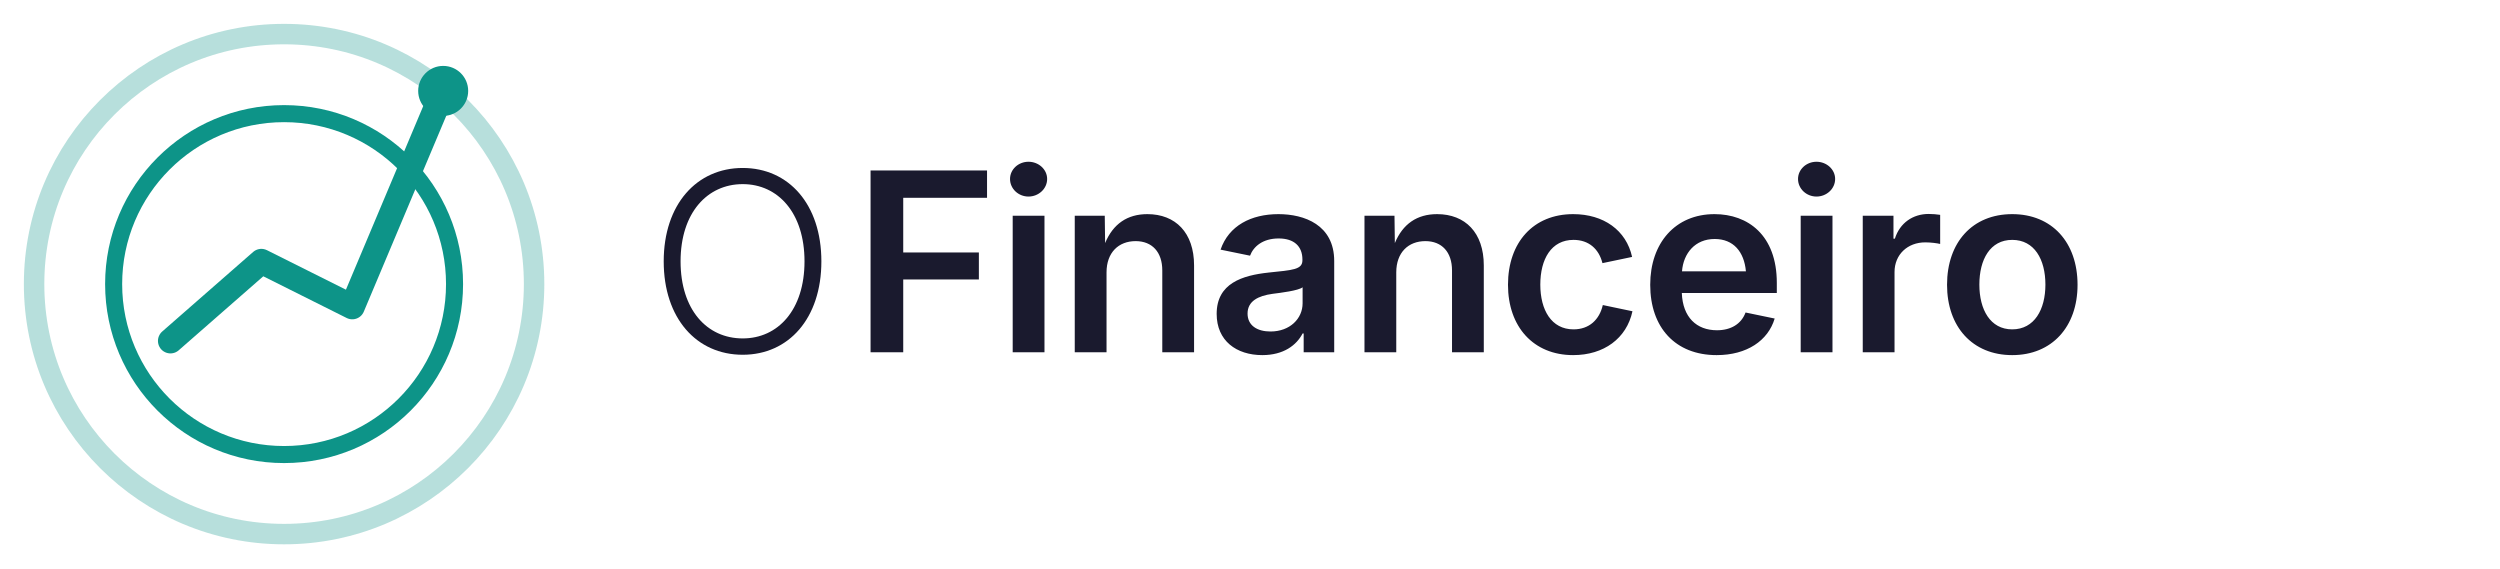
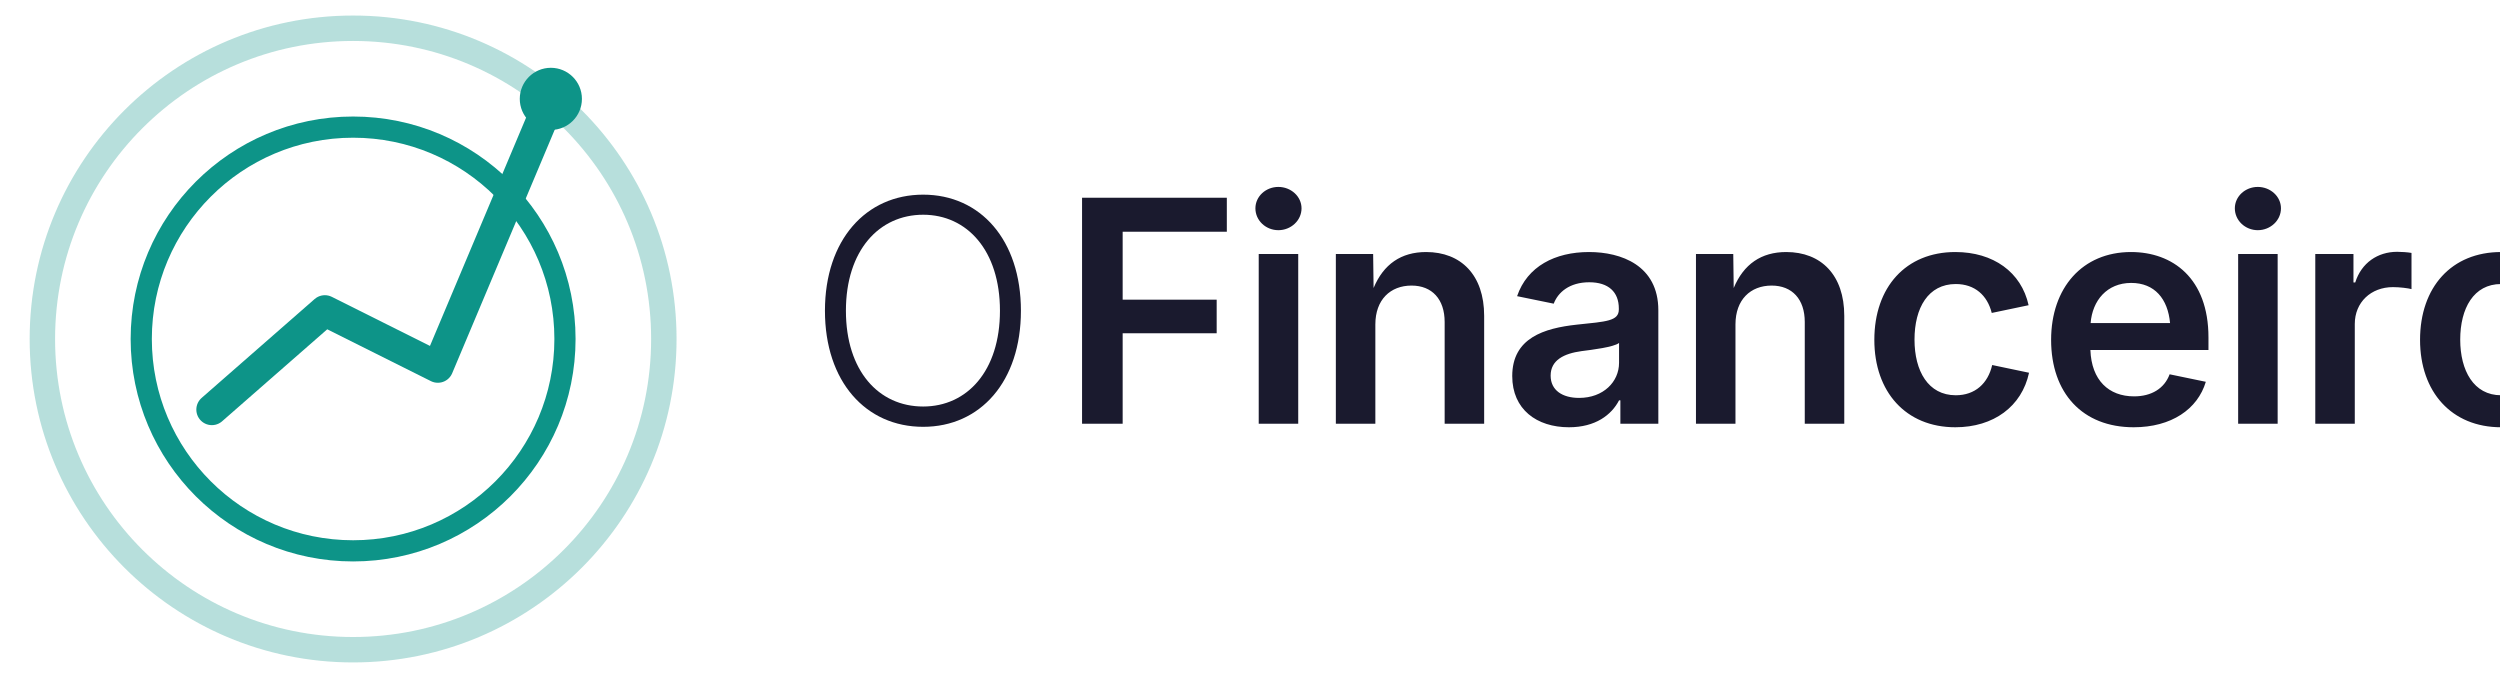
- <svg xmlns="http://www.w3.org/2000/svg" width="220" height="50" viewBox="0 0 220 50">
+ <svg xmlns="http://www.w3.org/2000/svg" viewBox="0 1 177 49">
  <circle cx="25" cy="25" r="22" fill="none" stroke="#0D9488" stroke-width="1.8" opacity="0.3" />
  <circle cx="25" cy="25" r="15" fill="none" stroke="#0D9488" stroke-width="1.5" />
  <path d="M15 30 L23 23 L31 27 L39 8" fill="none" stroke="#0D9488" stroke-width="2.2" stroke-linecap="round" stroke-linejoin="round" />
  <circle cx="39" cy="8" r="2.2" fill="#0D9488" />
  <text x="57" y="31" font-family="system-ui, -apple-system, 'Segoe UI', sans-serif" font-size="22" font-weight="300" letter-spacing="-0.3" fill="#1A1A2E">O</text>
  <text x="75" y="31" font-family="system-ui, -apple-system, 'Segoe UI', sans-serif" font-size="22" font-weight="600" letter-spacing="-0.3" fill="#1A1A2E">Financeiro</text>
</svg>
